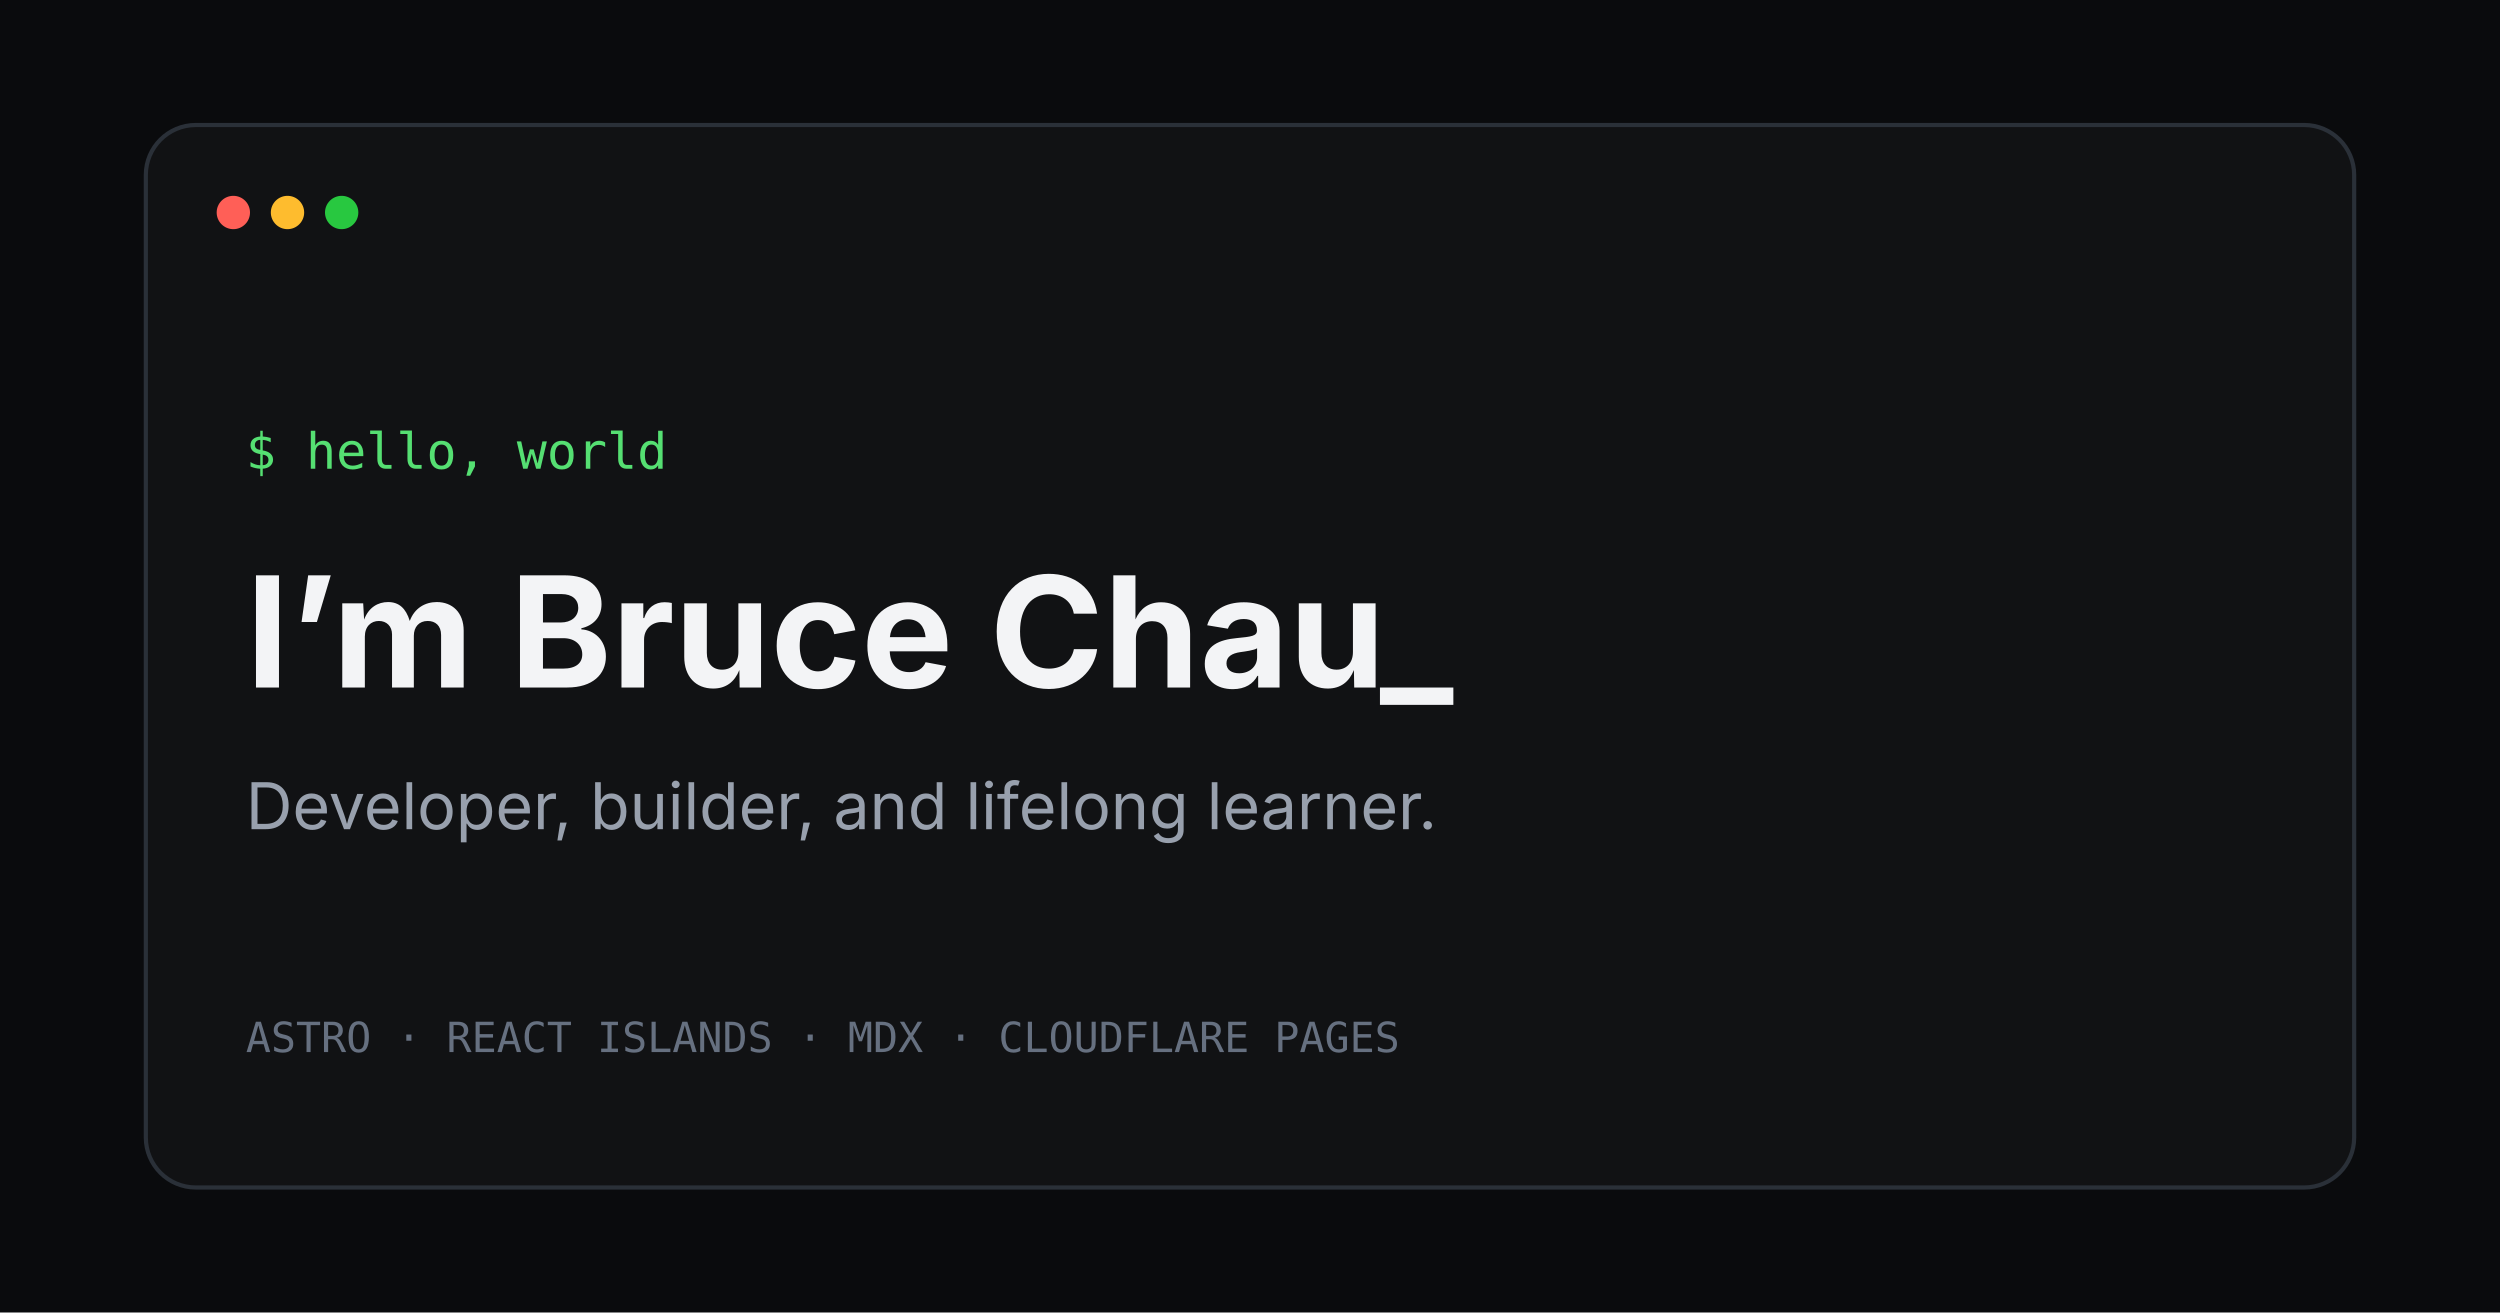
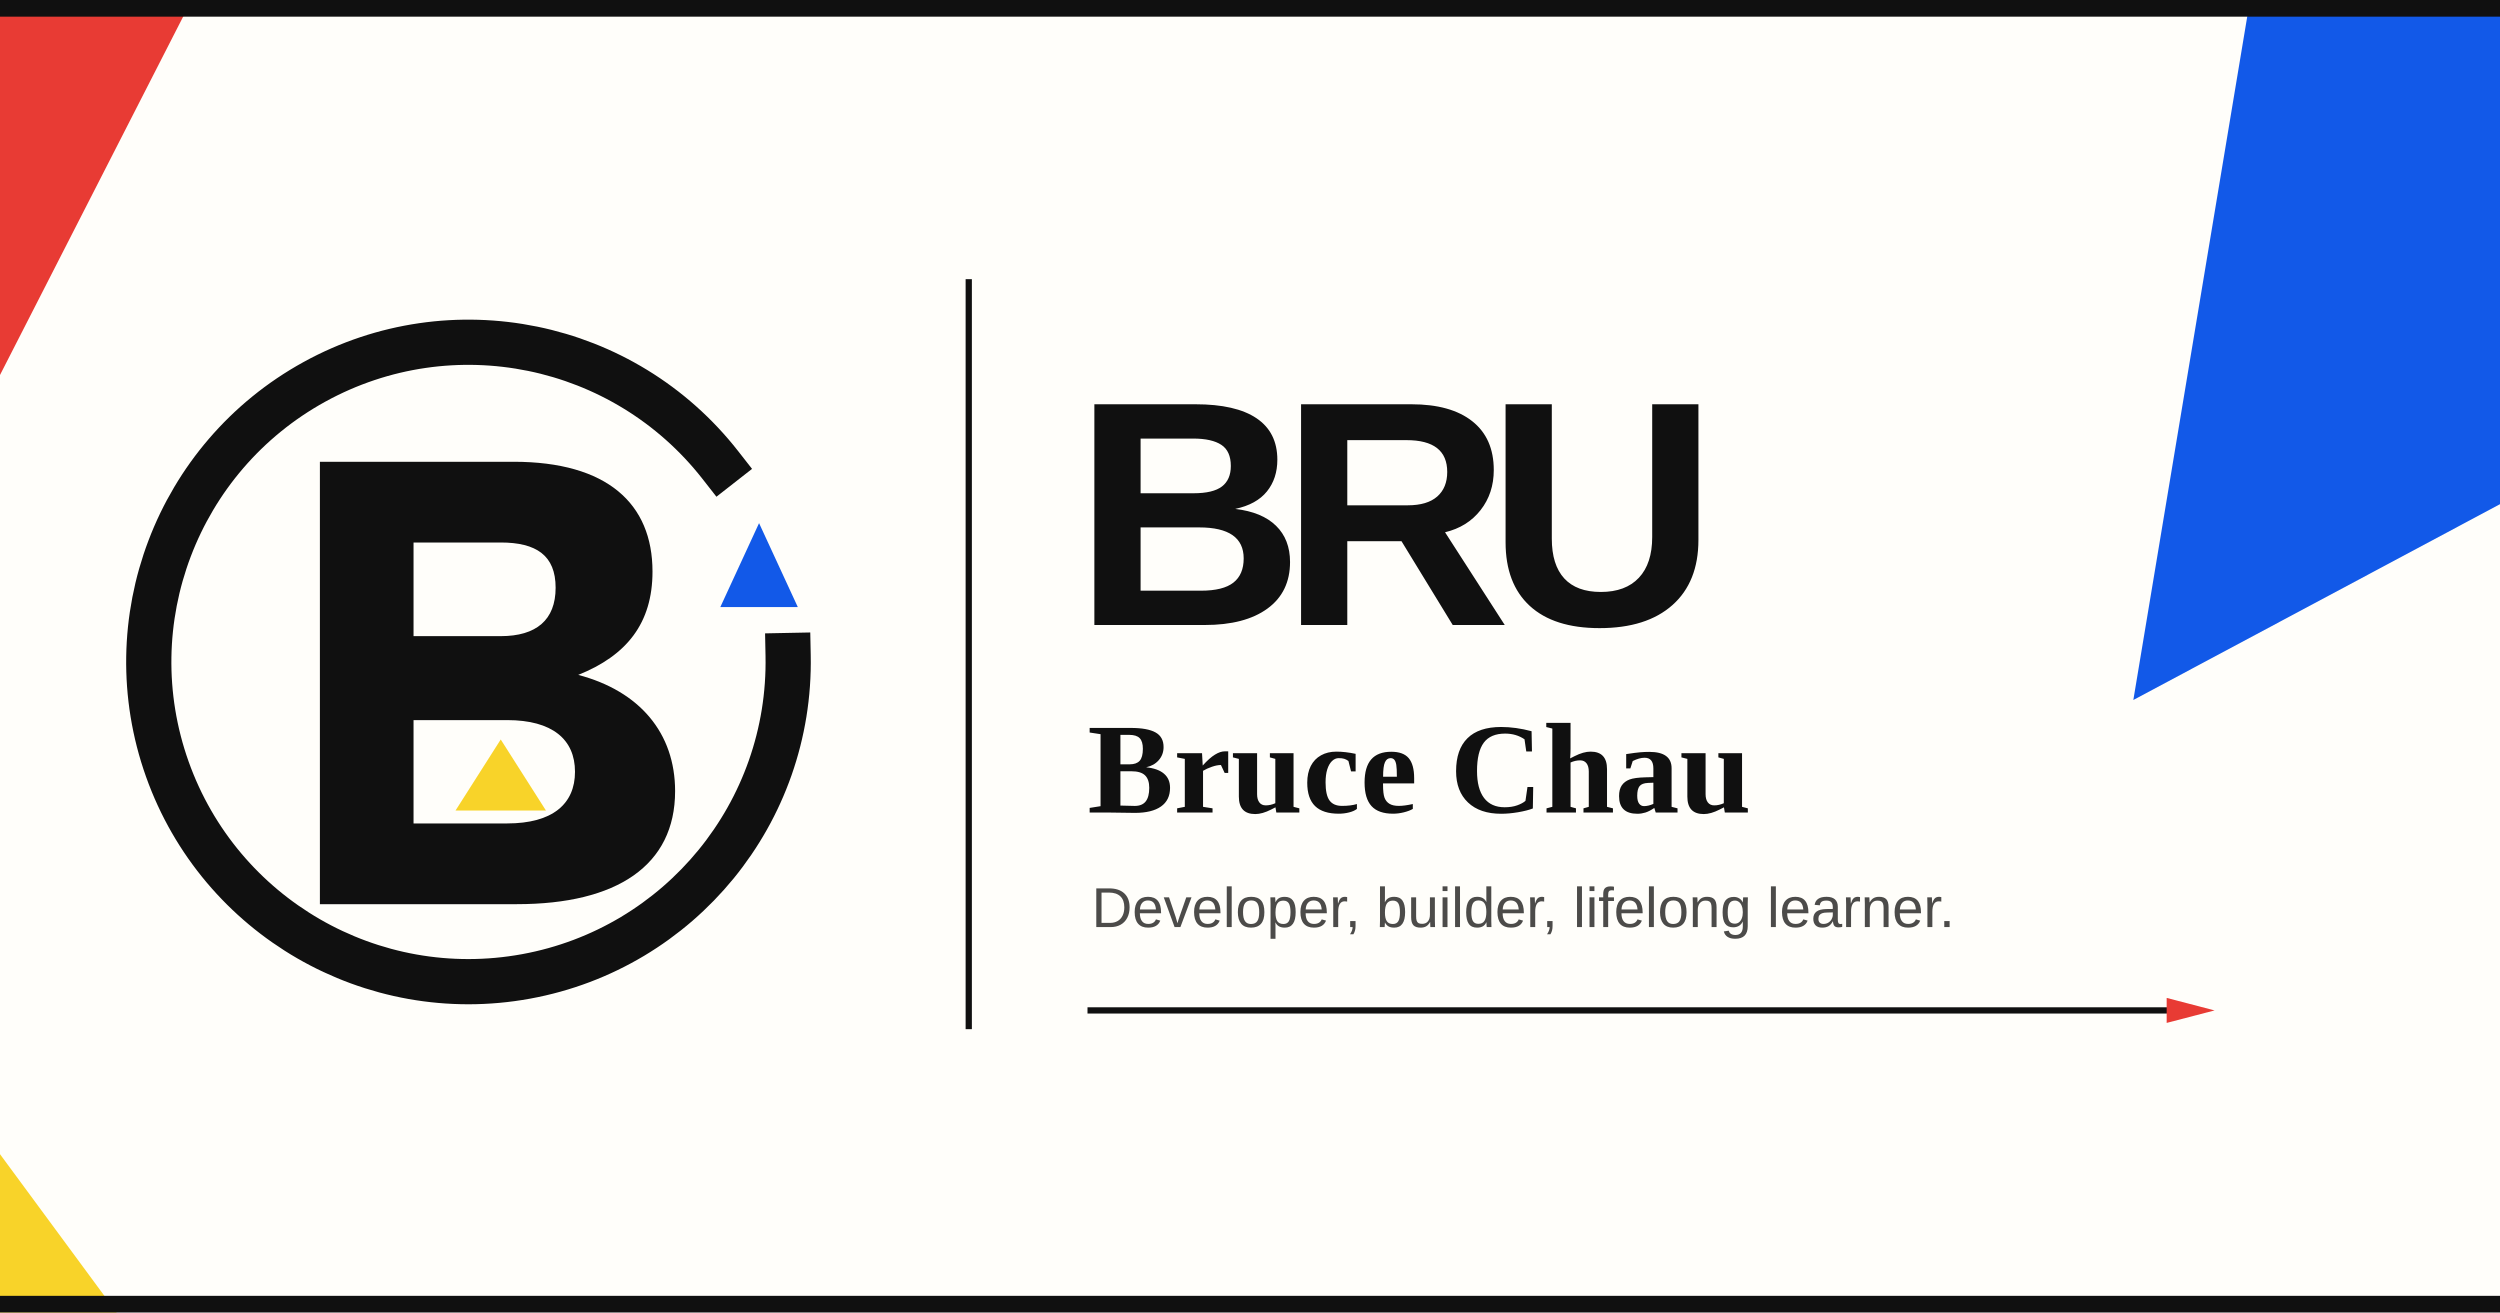
- <svg xmlns="http://www.w3.org/2000/svg" width="1200" height="630" viewBox="0 0 1200 630" role="img" aria-labelledby="title desc">
-   <rect width="1200" height="630" fill="#0a0b0d" />
-   <rect x="70" y="60" width="1060" height="510" rx="24" fill="#111214" stroke="#2a3038" stroke-width="2" />
-   <circle cx="112" cy="102" r="8" fill="#ff5f57" />
-   <circle cx="138" cy="102" r="8" fill="#febc2e" />
-   <circle cx="164" cy="102" r="8" fill="#28c840" />
-   <text x="118" y="225" fill="#55df72" font-family="ui-monospace, SFMono-Regular, Menlo, monospace" font-size="24">$ hello, world</text>
-   <text x="118" y="330" fill="#f3f4f6" font-family="-apple-system, BlinkMacSystemFont, sans-serif" font-size="74" font-weight="700">I’m Bruce Chau_</text>
-   <text x="118" y="398" fill="#98a0ad" font-family="-apple-system, BlinkMacSystemFont, sans-serif" font-size="31">Developer, builder, and lifelong learner.</text>
-   <text x="118" y="505" fill="#667080" font-family="ui-monospace, SFMono-Regular, Menlo, monospace" font-size="20">ASTRO · REACT ISLANDS · MDX · CLOUDFLARE PAGES</text>
+ <svg xmlns="http://www.w3.org/2000/svg" width="1200" height="630" viewBox="0 0 1200 630" role="img" aria-labelledby="title description">
+   <rect width="1200" height="630" fill="#fffefa" />
+   <path d="M0 0h92L0 180Z" fill="#e83b34" />
+   <path d="M1080 0h120v242l-176 94Z" fill="#1259e8" />
+   <path d="M0 554 56 630H0Z" fill="#f8d329" />
+   <path d="M0 4h1200M0 626h1200" stroke="#101010" stroke-width="8" />
+   <g transform="translate(28 124) scale(1.55)">
+     <path d="M205 64A99 99 0 1 0 226 123" fill="none" stroke="#101010" stroke-width="14" stroke-linecap="square" />
+     <path d="M217 82 229 108 205 108Z" fill="#1259e8" />
+     <path d="M81 63H141C170 63 184 76 184 97C184 113 176 123 161 129C180 134 191 147 191 165C191 188 173 200 142 200H81ZM110 88V117H137C148 117 154 112 154 102S148 88 137 88ZM110 143V175H139C153 175 160 169 160 159S153 143 139 143Z" fill="#101010" fill-rule="evenodd" />
+     <path d="m123 171 14-22 14 22Z" fill="#f8d329" />
+   </g>
+   <path d="M465 134v360" stroke="#101010" stroke-width="3" />
+   <text x="515" y="300" fill="#101010" font-family="Arial Black, Arial, Helvetica, sans-serif" font-size="154" font-weight="900" letter-spacing="-12">BRU</text>
+   <text x="522" y="390" fill="#101010" font-family="Georgia, Times New Roman, serif" font-size="62" font-weight="700">Bruce Chau</text>
+   <text x="524" y="445" fill="#4c4b49" font-family="Arial, Helvetica, sans-serif" font-size="27">Developer, builder, lifelong learner.</text>
+   <path d="M522 485h530" stroke="#101010" stroke-width="3" />
+   <path d="m1040 479 23 6-23 6Z" fill="#e83b34" />
</svg>
